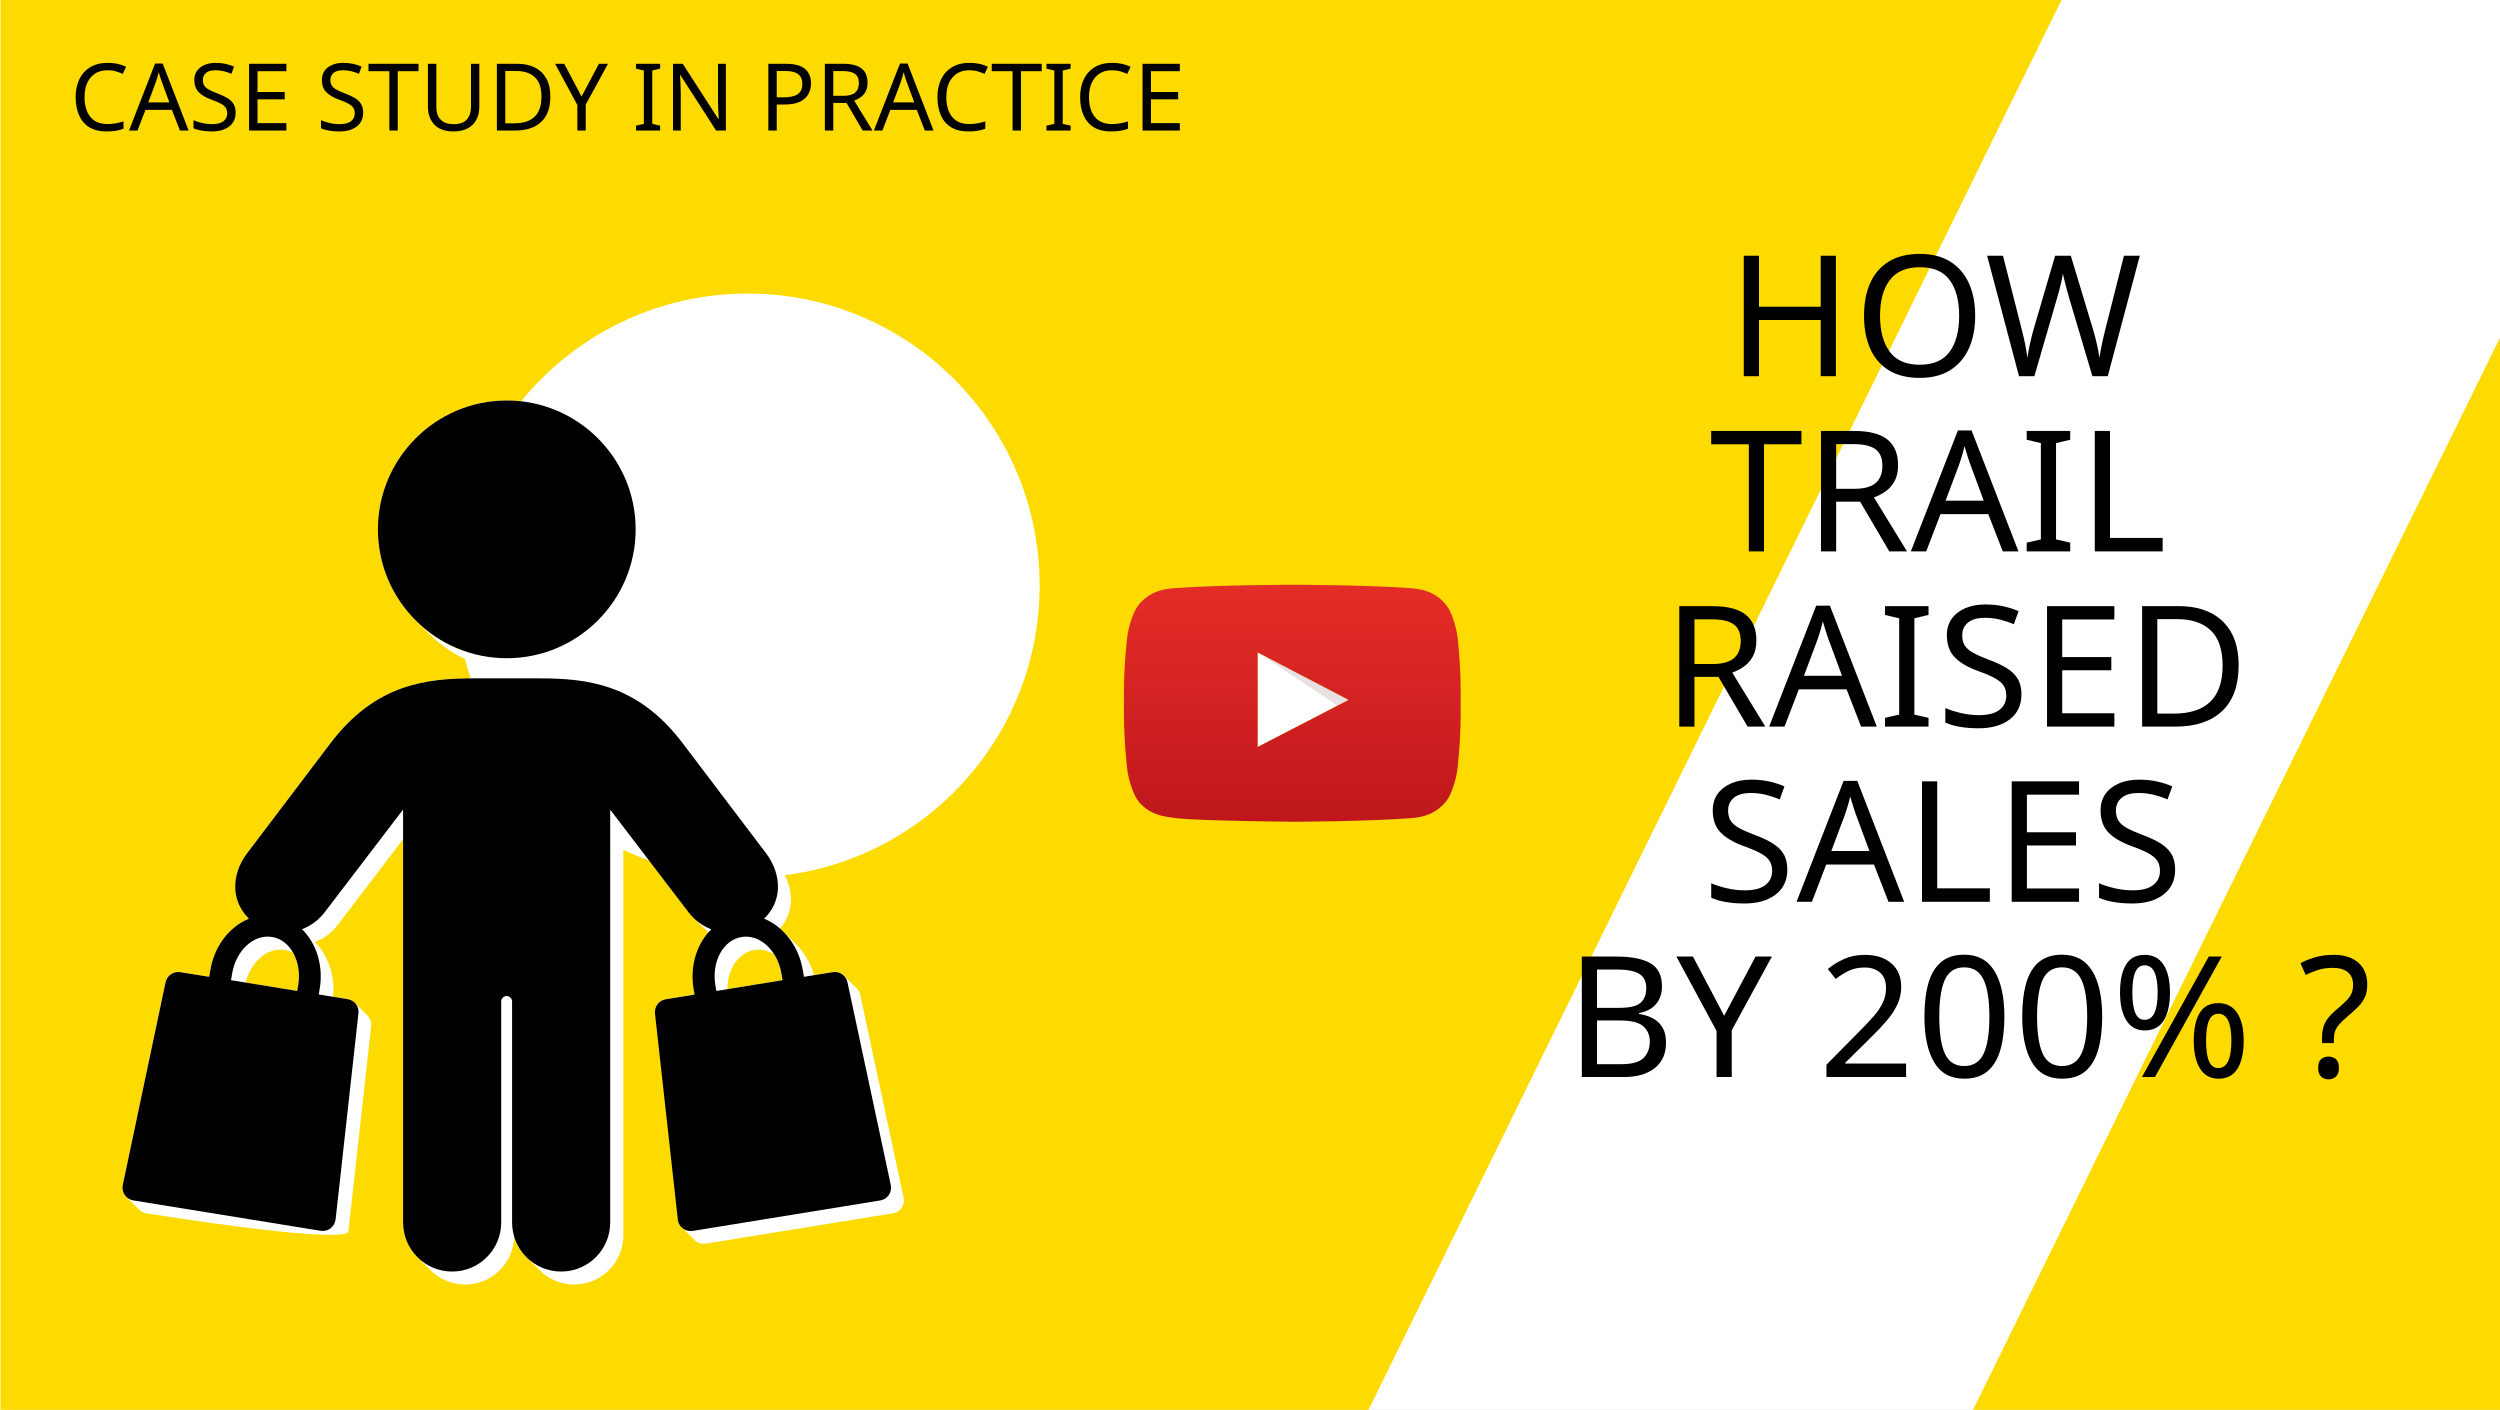
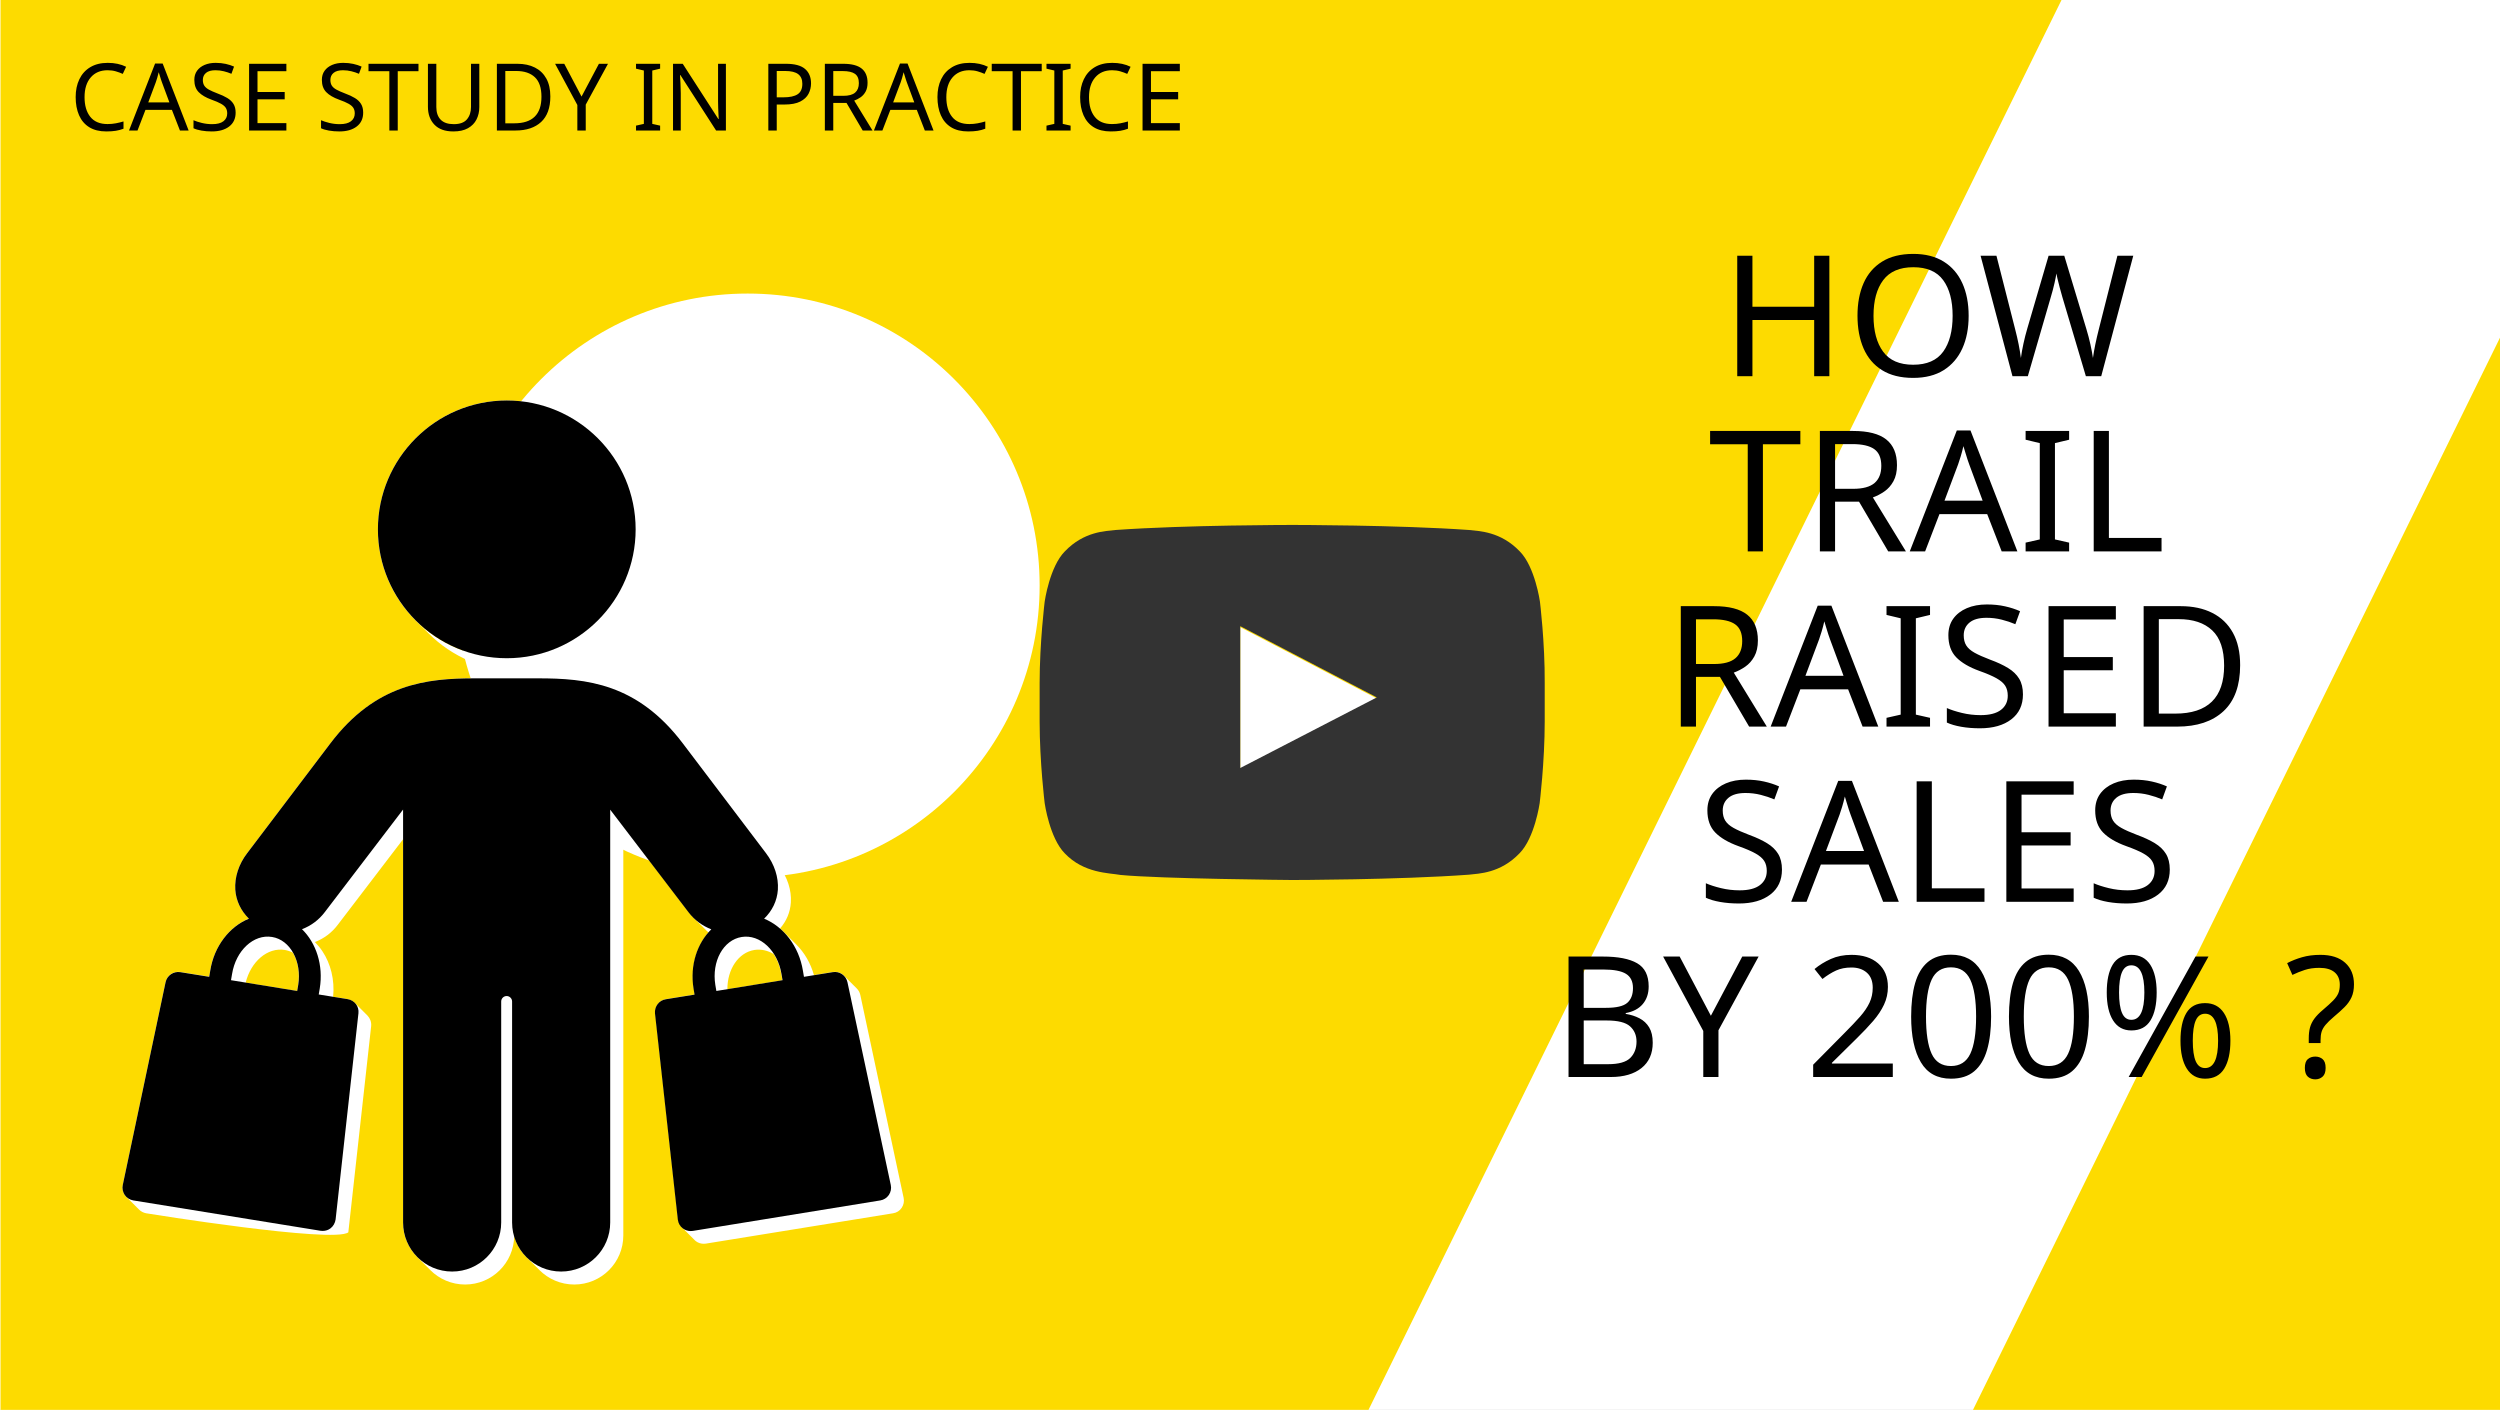
<svg xmlns="http://www.w3.org/2000/svg" version="1.1" id="Warstwa_1" x="0px" y="0px" viewBox="0 0 1926.4 1086" style="enable-background:new 0 0 1926.4 1086;" xml:space="preserve">
  <style type="text/css">
	.st0{fill:#FFFFFF;}
	.st1{fill:#FDDB00;}
	.st2{font-family:'Lato-Bold';}
	.st3{font-size:130px;}
	.st4{letter-spacing:1;}
- 	.st5{opacity:0.12;fill:#420000;enable-background:new    ;}
- 	.st6{fill:url(#XMLID_11_);}
+ 	.st5{display:none;opacity:0.12;fill:#420000;enable-background:new    ;}
+ 	.st6{fill:#333333;}
	.st7{font-size:72px;}
</style>
  <rect id="XMLID_2_" class="st0" width="1926.4" height="1086" />
  <g id="XMLID_8_">
    <polygon id="XMLID_9_" class="st1" points="1588.8,-0.6 0.4,-0.6 0.4,1086.4 1054.5,1086.4  " />
    <polygon id="XMLID_10_" class="st1" points="1520.3,1086.4 1926.4,1086.4 1926.4,260.2  " />
  </g>
-   <text id="XMLID_16_" transform="matrix(1 0 0 1 1331.078 289.8954)">
+   <text id="XMLID_16_" transform="matrix(1 0 0 1 1326.041 289.8954)">
    <tspan x="0" y="0" class="st2 st3 st4">HOW </tspan>
-     <tspan x="-13.8" y="135" class="st2 st3 st4">TRAIL </tspan>
-     <tspan x="-49.7" y="270" class="st2 st3 st4">RAISED</tspan>
-     <tspan x="-19.1" y="405" class="st2 st3 st4">SALES </tspan>
-     <tspan x="-124.8" y="540" class="st2 st3 st4">BY 200% ?</tspan>
+     <tspan x="-9.6" y="135" class="st2 st3 st4">TRAIL </tspan>
+     <tspan x="-43.5" y="270" class="st2 st3 st4">RAISED</tspan>
+     <tspan x="-18.2" y="405" class="st2 st3 st4">SALES </tspan>
+     <tspan x="-130" y="540" class="st2 st3 st4">BY 200% ?</tspan>
  </text>
  <circle id="XMLID_35_" class="st0" cx="576.1" cy="451.2" r="225" />
  <path id="XMLID_32_" class="st0" d="M390.5,507.2c-24.9,0-47.7-9.2-65.1-24.3c-1.1-1.3-2.2-2.6-3.3-4L390.5,507.2z M400.4,517.1  c54.9,0,99.3-44.5,99.3-99.3c0-27.4-11.1-52.3-29.1-70.2l-9.8-9.8c0,0-0.1-0.1-0.1-0.1c-18-18-42.8-29.1-70.2-29.1  c-23.8,0-45.7,8.4-62.8,22.4c-22.3,18.2-36.5,45.9-36.5,76.9c0,27.4,11.1,52.3,29.1,70.2c0,0,0.1,0,0.1,0.1l0,0l9.8,9.8  C348.1,506,373,517.1,400.4,517.1z" />
  <path id="XMLID_28_" class="st0" d="M229,763.6l-39.7-6.4c4-16.2,16.8-27.4,30.2-25.2c2.2,0.4,4.3,1.1,6.2,2.1  c3.9,6.7,5.5,15.6,4,24.9L229,763.6z M602.9,755.4l-42.4,6.9c-0.1-15.3,8.4-28.3,20.8-30.3c5.2-0.8,10.4,0.4,14.9,3.2  c2.9,4.4,4.9,9.7,5.9,15.6L602.9,755.4z M688.2,934.9c2.7-0.4,5.1-1.9,6.6-4.2c1.5-2.2,2.1-5,1.5-7.7l-33.4-156.4  c-0.4-1.9-1.4-3.6-2.7-4.9l-9.9-9.9c-2.2-2.2-5.3-3.3-8.6-2.8l-14.5,2.4c-2.6-9.3-7.4-17.4-13.6-23.6l-9.9-9.9  c-0.9-0.9-1.7-1.7-2.6-2.5c4.9-5.6,7.8-12.4,8.3-19.9c0.6-9.6-2.6-19.5-9.1-28.1l-64.1-84.6c-4.5-5.9-9.1-11.2-13.7-15.8  c0,0-9.9-9.9-9.9-9.9c-31.5-31.5-65.5-34.4-98-34.4h-48.3c-29.3,0-59.9,2.4-88.7,25.9c-7.8,6.4-15.5,14.4-23.1,24.3l-64.1,84.6  c-6.5,8.5-9.7,18.5-9.1,28.1c0.5,8.4,4.2,15.9,10.1,21.8l0.4,0.4c-4,1.6-7.7,3.9-11.2,6.7c-9.4,7.7-16.4,19.4-18.6,33.4l-0.8,4.7  l-22.3-3.6c-2.9-0.5-5.7,0.4-7.9,2.1c-1.7,1.4-2.9,3.3-3.4,5.6L94.6,913.1c-0.6,2.6,0,5.4,1.5,7.7c0.3,0.5,0.7,1,1.2,1.4l9.9,9.9  c1.5,1.5,3.4,2.4,5.4,2.8c1.6,0.3,144.4,23.3,155.8,14.7L286,790.7c0.3-3.1-0.8-6-2.8-8.1l-9.9-9.9c-1.4-1.4-3.3-2.4-5.4-2.8  l-11.2-1.8c1.3-13.1-1.9-25.5-8.2-35c-1.6-2.5-3.5-4.7-5.5-6.8l-0.4-0.4c6.9-2.6,13-7.1,17.6-13.2l50.4-66V942  c0,7.7,2.3,14.9,6.3,20.9c1.4,2.1,3,4.1,4.8,5.9l9.9,9.9c6.8,6.8,16.3,11.1,26.8,11.1c20.7,0,37.5-16.6,37.8-37.2  c1.8,6.2,5.1,11.8,9.6,16.2l0,0l9.9,9.9c6.8,6.8,16.3,11.1,26.8,11.1c20.9,0,37.8-16.9,37.8-37.8V750.4c0-0.1,0-0.2,0-0.3l0-113.3  l50.4,66c1.1,1.5,2.3,2.8,3.5,4.1l9.9,9.9c0.6,0.6,1.2,1.2,1.8,1.7c-9.3,10.7-14,26.5-11.3,43.1l0.8,4.7l-22.2,3.6  c-1.8,0.3-3.4,1-4.7,2.1c-2.5,2.1-4,5.3-3.6,8.8l17.6,158.9c0.3,2.2,1.3,4.3,2.8,5.9l9.9,9.9c0.3,0.3,0.7,0.6,1,0.9  c1.7,1.3,3.9,2,6,2c0.5,0,1,0,1.6-0.1L688.2,934.9z" />
  <g id="XMLID_17_">
    <g id="XMLID_26_">
      <path id="XMLID_27_" d="M390.5,507.2c54.8,0,99.3-44.6,99.3-99.3c0-54.8-44.6-99.3-99.3-99.3c-54.8,0-99.3,44.6-99.3,99.3    C291.2,462.6,335.7,507.2,390.5,507.2z" />
    </g>
    <g id="XMLID_18_">
      <path id="XMLID_20_" d="M686.4,913.1L653,756.8c-1.1-5.1-6.1-8.6-11.3-7.7l-22.2,3.6l-0.8-4.7c-3.1-19-15-34-29.9-40.1    c6.2-6,10-13.7,10.6-22.3c0.6-9.6-2.6-19.5-9.1-28.1l-64.1-84.6c-35.1-46.4-74.4-50.2-111.7-50.2h-48.3    c-37.3,0-76.6,3.9-111.7,50.2l-64.1,84.6c-6.5,8.5-9.7,18.5-9.1,28.1c0.6,8.6,4.4,16.3,10.5,22.3c-14.8,6-26.8,21-29.8,40.1    l-0.8,4.7l-22.3-3.6c-5.1-0.8-10.2,2.5-11.3,7.7L94.6,913.1c-0.6,2.6,0,5.4,1.5,7.7c1.5,2.2,3.9,3.7,6.6,4.2l144.4,23.4    c0.5,0.1,1,0.1,1.6,0.1c2.2,0,4.3-0.7,6-2c2.1-1.6,3.5-4.1,3.9-6.8l17.6-158.9c0.6-5.3-3-10-8.3-10.9l-22.3-3.6l0.8-4.7    c2.9-17.9-2.8-35-13.7-45.6c6.9-2.6,13-7.1,17.6-13.2l60.3-79V942c0,20.9,16.9,37.8,37.8,37.8h0c20.9,0,37.8-16.9,37.8-37.8V771.7    c0-2.3,1.9-4.2,4.2-4.2c2.3,0,4.2,1.9,4.2,4.2V942c0,20.9,16.9,37.8,37.8,37.8c20.9,0,37.8-16.9,37.8-37.8V740.5    c0-0.1,0-0.2,0-0.3l0-116.3l60.3,79c4.7,6.2,10.9,10.6,17.6,13.2c-10.9,10.6-16.6,27.7-13.7,45.6l0.8,4.7l-22.2,3.6    c-5.2,0.8-8.8,5.6-8.3,10.9l17.6,158.9c0.3,2.7,1.7,5.2,3.9,6.8c1.7,1.3,3.9,2,6,2c0.5,0,1,0,1.6-0.1L678.3,925    c2.7-0.4,5.1-2,6.6-4.2C686.4,918.6,687,915.8,686.4,913.1z M229.8,758.9l-0.8,4.7l-51-8.3l0.8-4.7c2.9-18.1,16.6-31,30.9-28.6    C223.7,724.3,232.7,740.9,229.8,758.9z M552,763.6l-0.8-4.7c-2.9-18.1,6.1-34.6,20.3-36.9c14.2-2.3,27.8,10.6,30.7,28.6l0.8,4.7    L552,763.6z" />
    </g>
  </g>
-   <path id="Triangle" class="st0" d="M969.1,575.6l70.1-36.3l-70.1-36.6V575.6z" />
+   <path id="Triangle" class="st0" d="M955.7,592.7l105.2-54.5l-105.2-54.9V592.7z" />
  <path id="The_Sharpness" class="st5" d="M969.1,502.7l61.5,41l8.6-4.5L969.1,502.7z" />
  <g id="Lozenge">
    <g id="XMLID_3_">
-       <linearGradient id="XMLID_11_" gradientUnits="userSpaceOnUse" x1="995.885" y1="809.666" x2="995.885" y2="992.166" gradientTransform="matrix(1 0 0 1 0 -359)">
-         <stop offset="0" style="stop-color:#E52D27" />
-         <stop offset="1" style="stop-color:#BF171D" />
-       </linearGradient>
-       <path id="XMLID_4_" class="st6" d="M1123,490c0,0-2.5-17.9-10.3-25.8c-9.9-10.3-20.9-10.4-26-11c-36.3-2.6-90.8-2.6-90.8-2.6h-0.1    c0,0-54.5,0-90.8,2.6c-5.1,0.6-16.1,0.7-26,11c-7.8,7.9-10.3,25.8-10.3,25.8s-2.6,21-2.6,42v19.7c0,21,2.6,42,2.6,42    s2.5,17.9,10.3,25.8c9.9,10.3,22.8,10,28.6,11.1c20.8,2,88.2,2.6,88.2,2.6s54.5-0.1,90.8-2.7c5.1-0.6,16.1-0.7,26-11    c7.8-7.9,10.3-25.8,10.3-25.8s2.6-21,2.6-42V532C1125.6,511,1123,490,1123,490z M969.1,575.6v-72.9l70.1,36.6L969.1,575.6z" />
+       <path id="XMLID_4_" class="st6" d="M1186.6,463.5c0,0-3.8-26.8-15.5-38.6c-14.8-15.5-31.4-15.6-39-16.5    c-54.5-3.9-136.2-3.9-136.2-3.9h-0.2c0,0-81.7,0-136.2,3.9c-7.6,0.9-24.2,1-39,16.5c-11.7,11.8-15.5,38.6-15.5,38.6    s-3.9,31.5-3.9,63v29.5c0,31.5,3.9,63,3.9,63s3.8,26.8,15.5,38.6c14.8,15.5,34.3,15,42.9,16.6c31.1,3,132.3,3.9,132.3,3.9    s81.8-0.1,136.2-4.1c7.6-0.9,24.2-1,39-16.5c11.7-11.8,15.5-38.6,15.5-38.6s3.9-31.5,3.9-63v-29.5    C1190.5,495,1186.6,463.5,1186.6,463.5z M955.7,591.8V482.5l105.2,54.9L955.7,591.8z" />
    </g>
  </g>
  <text id="XMLID_1_" transform="matrix(1 0 0 1 53.913 100.5639)" class="st2 st7">CASE STUDY IN PRACTICE</text>
</svg>
